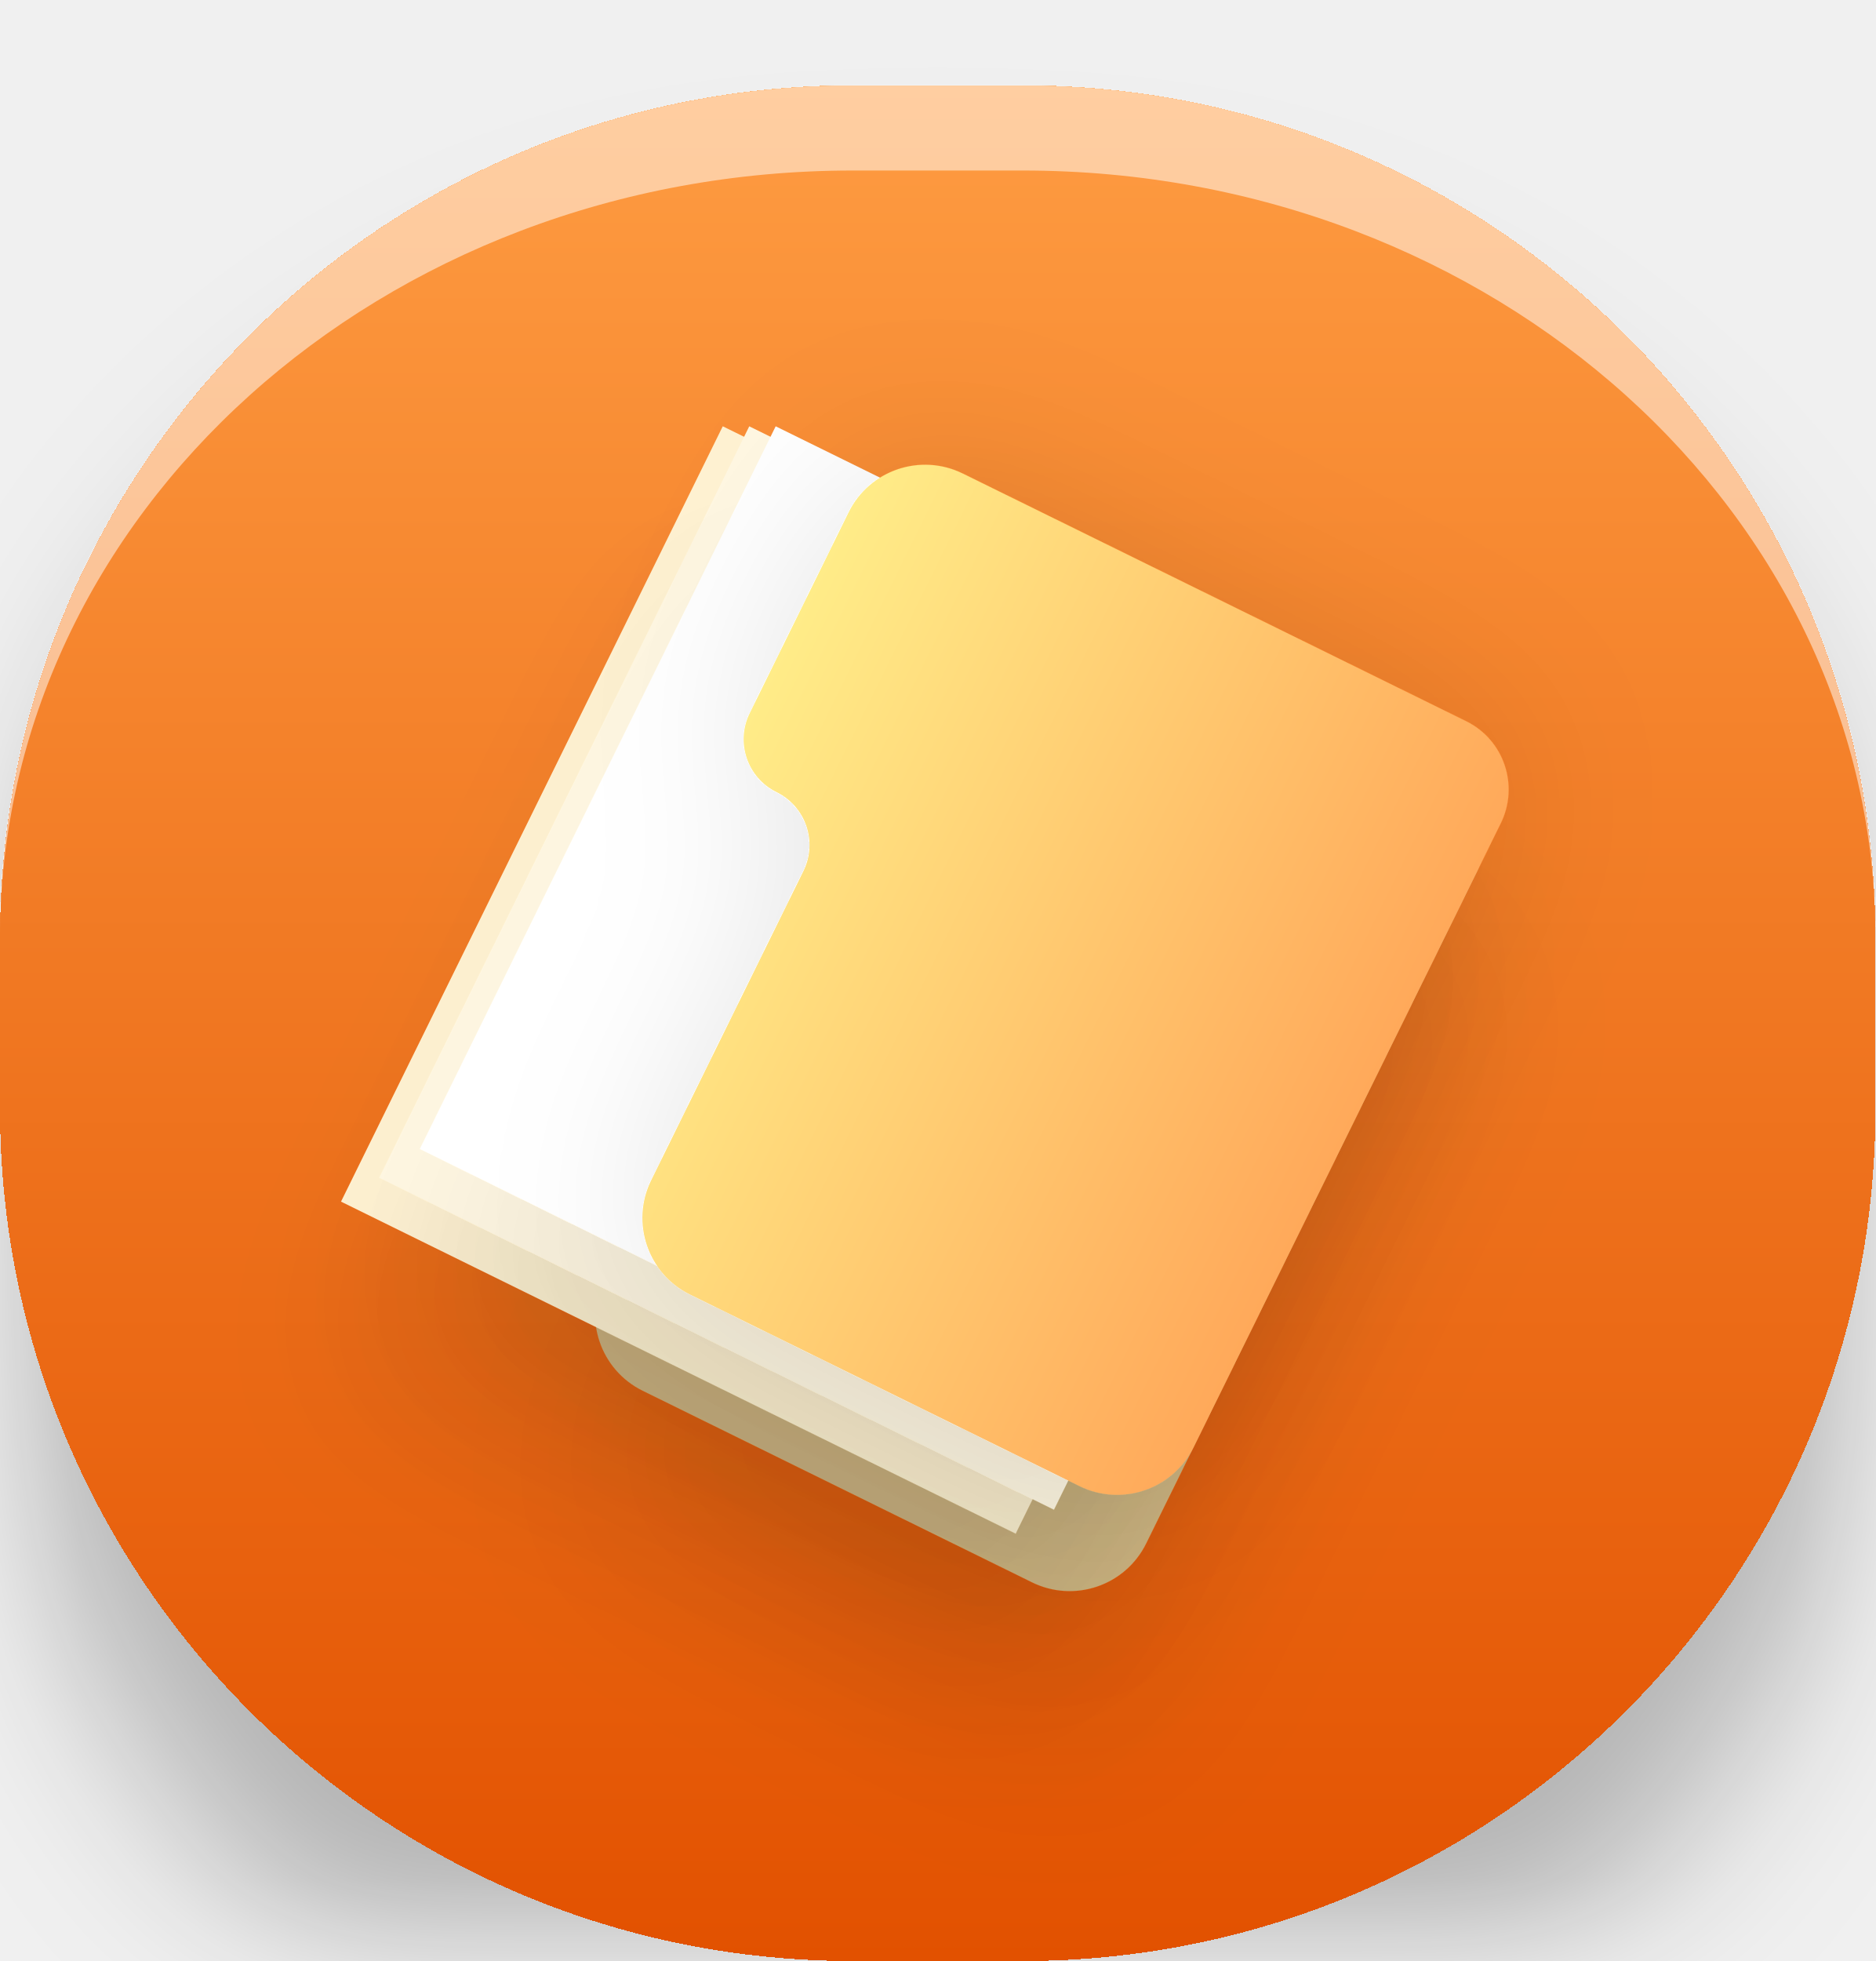
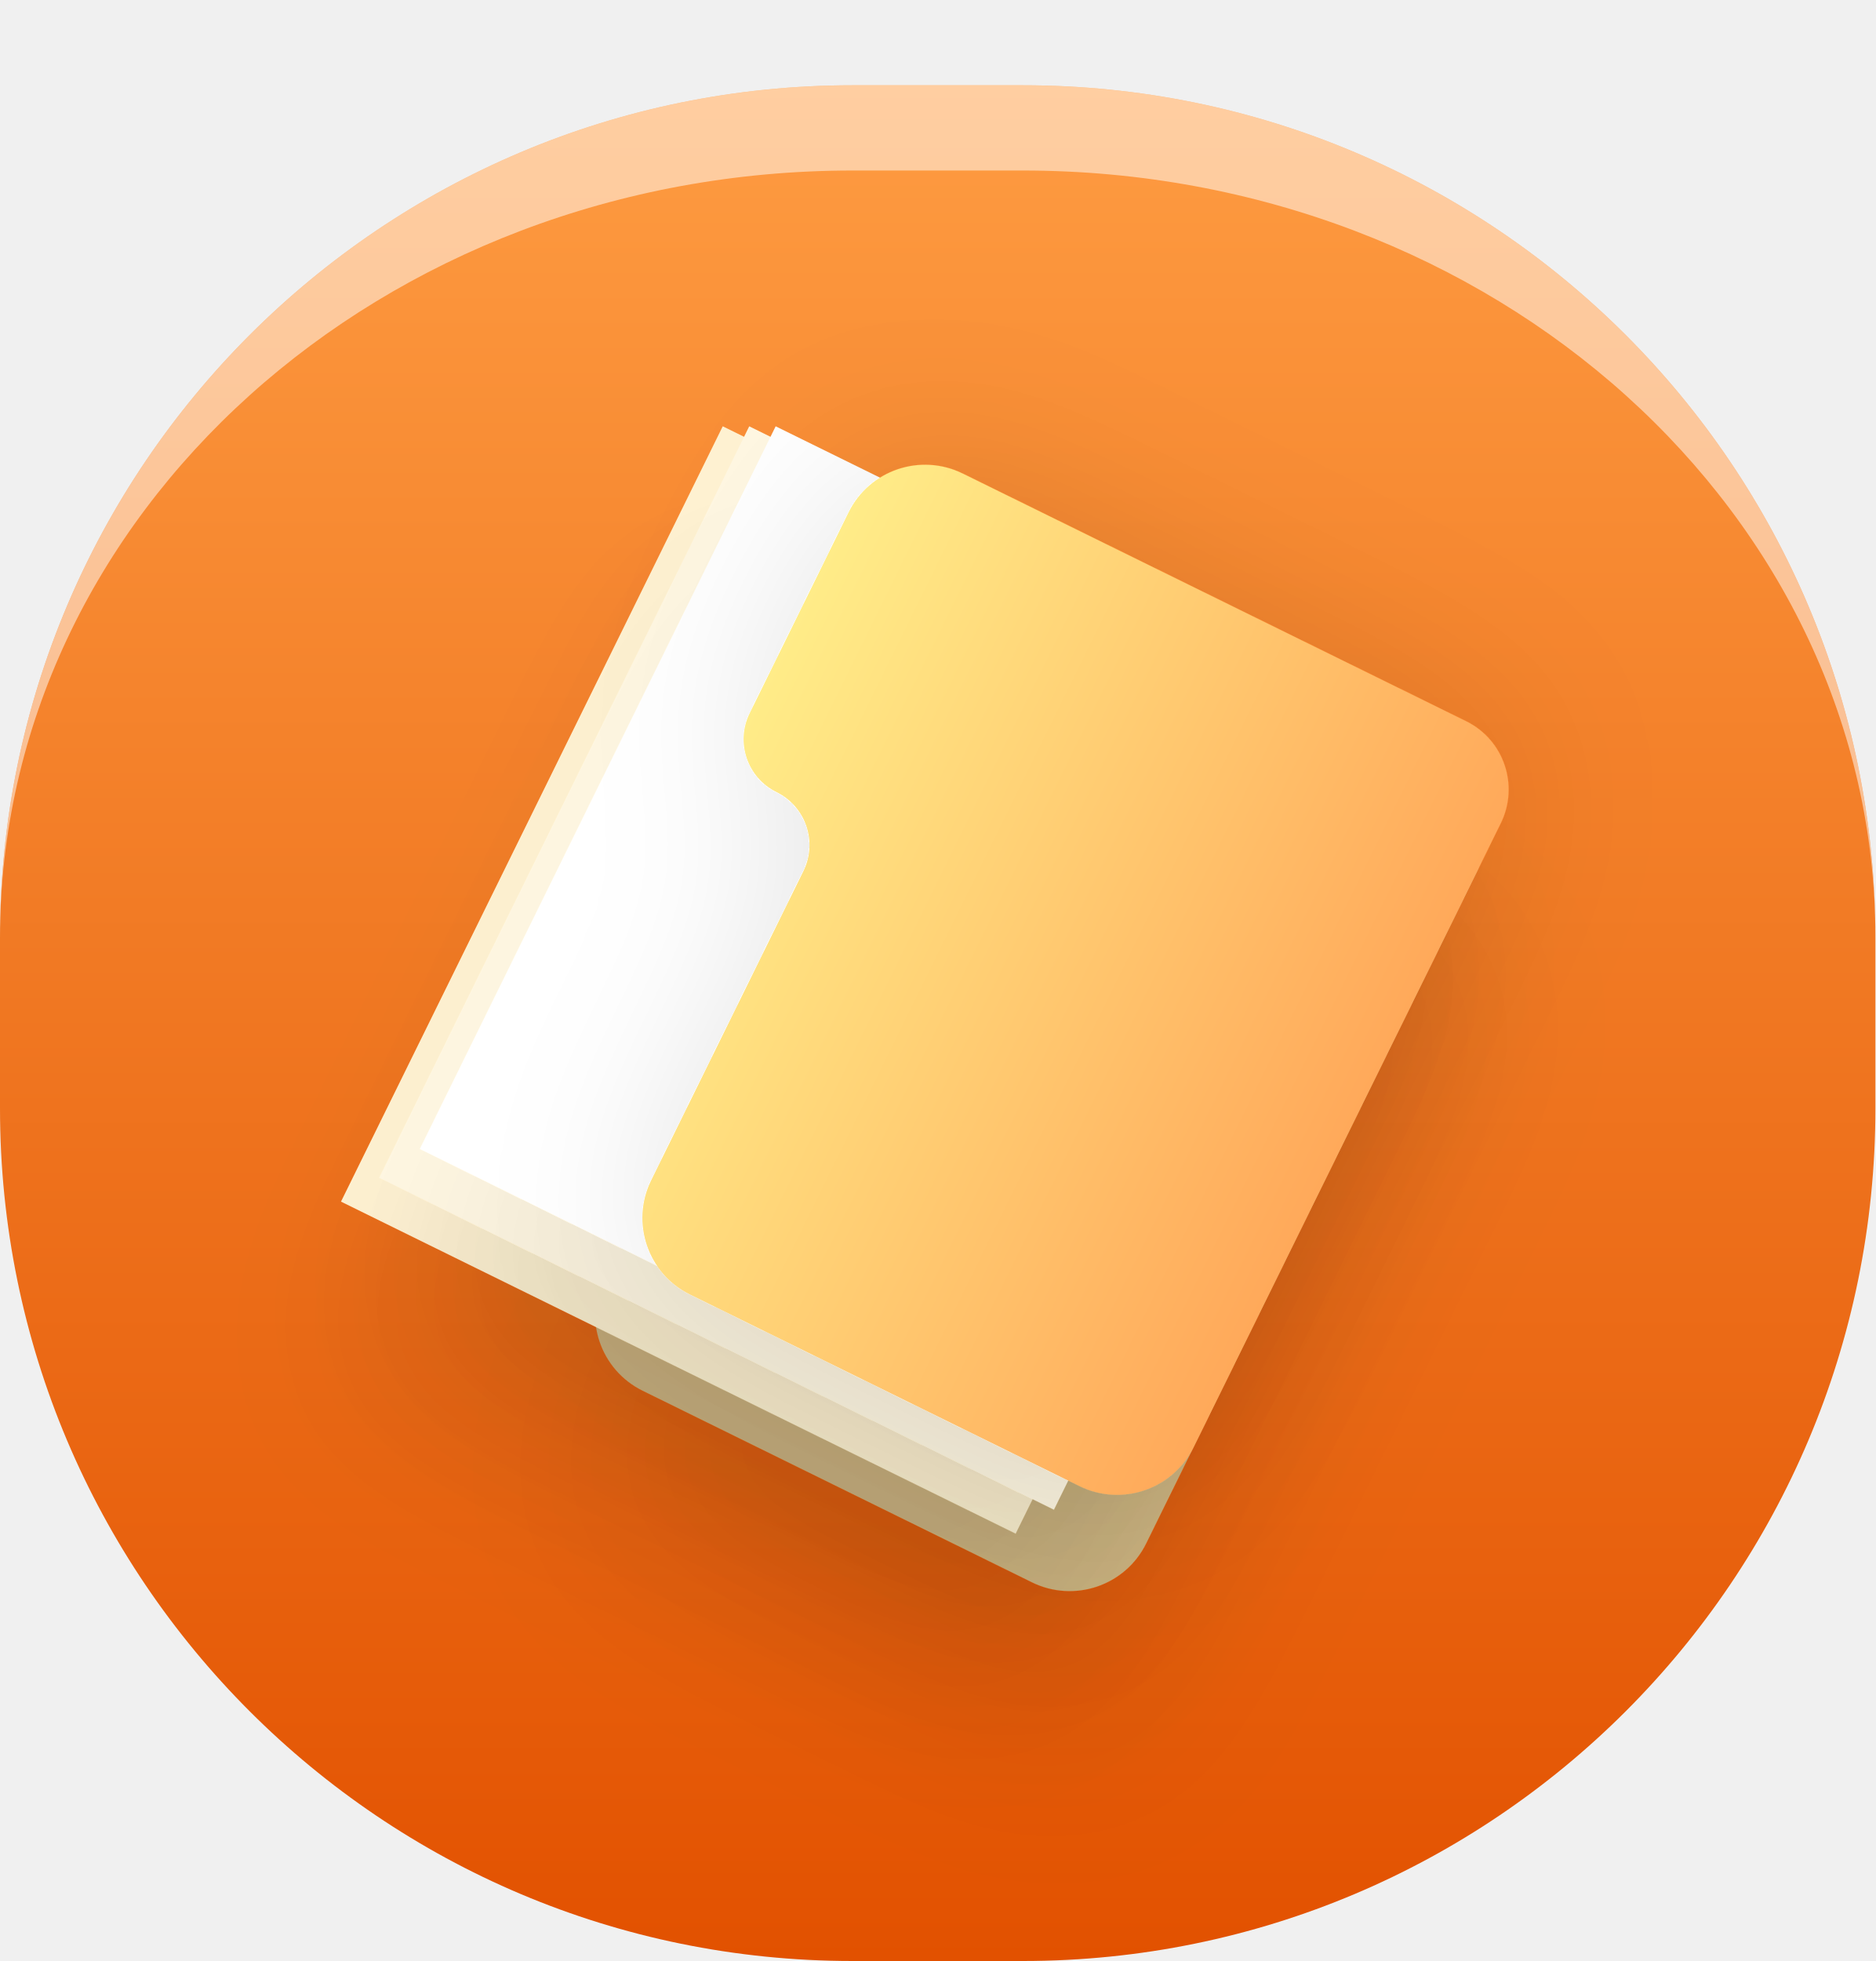
- <svg xmlns="http://www.w3.org/2000/svg" fill="none" viewBox="4 -1.5 44 46">
-   <g filter="url(#filter0_bd_2771_3290)">
-     <mask id="path-1-inside-1_2771_3290" fill="white">
-       <path d="M4 20.5C4 9.454 12.955 0.5 24 0.5L28 0.5C39.046 0.5 48 9.454 48 20.5L48 24.5C48 35.546 39.046 44.5 28 44.5L24 44.5C12.955 44.5 4 35.546 4 24.5V20.5Z" />
-     </mask>
-     <path d="M4 20.5C4 9.454 12.955 0.5 24 0.5L28 0.5C39.046 0.5 48 9.454 48 20.5L48 24.5C48 35.546 39.046 44.5 28 44.5L24 44.5C12.955 44.5 4 35.546 4 24.5V20.5Z" fill="url(#paint0_linear_2771_3290)" shape-rendering="crispEdges" />
-     <path d="M4 20.5C4 8.35 13.85 -1.5 26 -1.5C38.15 -1.5 48 8.35 48 20.5V20.5C48 10.559 39.046 2.5 28 2.5L24 2.5C12.955 2.5 4 10.559 4 20.5V20.5ZM48 44.5L4 44.5L48 44.5ZM4 44.5L4 0.5L4 44.5ZM48 0.5L48 44.5L48 0.5Z" fill="white" fill-opacity="0.5" mask="url(#path-1-inside-1_2771_3290)" />
-     <g filter="url(#filter1_d_2771_3290)">
-       <path fill-rule="evenodd" clip-rule="evenodd" d="M26.034 10.73C25.043 10.243 23.844 10.651 23.356 11.642L21.147 16.127C20.809 16.813 21.091 17.643 21.778 17.98C22.464 18.318 22.746 19.148 22.408 19.834L18.167 28.446C17.679 29.437 18.087 30.636 19.078 31.123L28.212 35.617C29.203 36.105 30.402 35.697 30.89 34.706L38.644 18.959C39.08 18.074 38.716 17.003 37.83 16.567L36.24 15.785C36.233 15.782 36.23 15.773 36.234 15.765C36.237 15.758 36.234 15.749 36.227 15.745L26.034 10.73Z" fill="#D1B883" />
-     </g>
-     <g filter="url(#filter2_d_2771_3290)">
-       <rect width="20.273" height="17.64" transform="matrix(0.441786 -0.89712 0.897289 0.441444 12.0005 26.687)" fill="#FFF2D2" />
-     </g>
-     <g filter="url(#filter3_d_2771_3290)">
-       <rect width="19.647" height="17.64" transform="matrix(0.441786 -0.89712 0.897289 0.441444 12.8984 26.126)" fill="#FFF7E2" />
-     </g>
-     <g filter="url(#filter4_d_2771_3290)">
-       <rect width="18.896" height="17.64" transform="matrix(0.441786 -0.89712 0.897289 0.441444 13.8501 25.4521)" fill="white" />
-     </g>
-     <g filter="url(#filter5_d_2771_3290)">
-       <path fill-rule="evenodd" clip-rule="evenodd" d="M26.587 9.608C25.596 9.12 24.397 9.528 23.909 10.519L21.589 15.23C21.252 15.915 21.534 16.744 22.219 17.081C22.905 17.419 23.187 18.248 22.849 18.933L19.277 26.187C18.789 27.178 19.197 28.377 20.188 28.864L29.324 33.359C30.315 33.847 31.514 33.439 32.002 32.448L39.21 17.81C39.646 16.924 39.282 15.853 38.397 15.418L36.793 14.629C36.793 14.629 36.793 14.629 36.793 14.629C36.793 14.629 36.793 14.629 36.793 14.629L26.587 9.608Z" fill="url(#paint1_linear_2771_3290)" />
-     </g>
+ <svg xmlns="http://www.w3.org/2000/svg" fill="none" viewBox="0 -2 44 46">
+   <mask id="path-1-inside-1_2827_3277" fill="white">
+     <path d="M0 20C0 8.954 8.954 0 20 0L23.999 0C35.045 0 43.999 8.954 43.999 20L43.999 24C43.999 35.046 35.045 44 23.999 44L20 44C8.954 44 0 35.046 0 24L0 20Z" />
+   </mask>
+   <path d="M0 20C0 8.954 8.954 0 20 0L23.999 0C35.045 0 43.999 8.954 43.999 20L43.999 24C43.999 35.046 35.045 44 23.999 44L20 44C8.954 44 0 35.046 0 24L0 20Z" fill="url(#paint0_linear_2827_3277)" />
+   <path d="M0 20C0 7.85 9.85 -2 22 -2C34.15 -2 43.999 7.85 43.999 20V20C43.999 10.059 35.045 2 23.999 2L20 2C8.954 2 0 10.059 0 20L0 20ZM43.999 44L0 44L43.999 44ZM0 44L0 0L0 44ZM43.999 0L43.999 44L43.999 0Z" fill="white" fill-opacity="0.5" mask="url(#path-1-inside-1_2827_3277)" />
+   <g filter="url(#filter0_d_2827_3277)">
+     <path fill-rule="evenodd" clip-rule="evenodd" d="M22.034 10.23C21.043 9.743 19.844 10.151 19.356 11.142L17.147 15.627C16.809 16.313 17.091 17.143 17.777 17.48V17.48C18.463 17.818 18.746 18.648 18.408 19.334L14.167 27.946C13.679 28.937 14.086 30.136 15.078 30.623L24.211 35.117C25.203 35.605 26.402 35.197 26.89 34.206L34.644 18.459C35.08 17.574 34.715 16.503 33.83 16.067L32.24 15.285C32.233 15.282 32.23 15.273 32.233 15.265V15.265C32.237 15.258 32.234 15.249 32.226 15.245L22.034 10.23Z" fill="#D1B883" />
+   </g>
+   <g filter="url(#filter1_d_2827_3277)">
+     <rect width="20.273" height="17.64" transform="matrix(0.441786 -0.89712 0.897289 0.441444 8 26.187)" fill="#FFF2D2" />
+   </g>
+   <g filter="url(#filter2_d_2827_3277)">
+     <rect width="19.647" height="17.64" transform="matrix(0.441786 -0.89712 0.897289 0.441444 8.89771 25.626)" fill="#FFF7E2" />
+   </g>
+   <g filter="url(#filter3_d_2827_3277)">
+     <rect width="18.896" height="17.64" transform="matrix(0.441786 -0.89712 0.897289 0.441444 9.84985 24.9521)" fill="white" />
+   </g>
+   <g filter="url(#filter4_d_2827_3277)">
+     <path fill-rule="evenodd" clip-rule="evenodd" d="M22.586 9.108C21.595 8.62 20.396 9.028 19.908 10.019L17.588 14.73C17.251 15.415 17.533 16.244 18.219 16.581V16.581C18.904 16.919 19.186 17.748 18.849 18.433L15.277 25.687C14.789 26.678 15.196 27.877 16.188 28.364L25.323 32.859C26.314 33.347 27.514 32.939 28.002 31.948L35.21 17.31C35.646 16.424 35.282 15.353 34.396 14.918L32.793 14.129C32.793 14.129 32.793 14.129 32.793 14.129V14.129C32.793 14.129 32.793 14.129 32.792 14.129L22.586 9.108Z" fill="url(#paint1_linear_2827_3277)" />
  </g>
  <defs>
-     <filter id="filter0_bd_2771_3290" x="0" y="-3.5" width="51.999" height="56" filterUnits="userSpaceOnUse" color-interpolation-filters="sRGB">
-       <feFlood flood-opacity="0" result="BackgroundImageFix" />
-       <feGaussianBlur in="BackgroundImageFix" stdDeviation="2" />
-       <feComposite in2="SourceAlpha" operator="in" result="effect1_backgroundBlur_2771_3290" />
-       <feColorMatrix in="SourceAlpha" type="matrix" values="0 0 0 0 0 0 0 0 0 0 0 0 0 0 0 0 0 0 127 0" result="hardAlpha" />
-       <feOffset dy="4" />
-       <feGaussianBlur stdDeviation="2" />
-       <feComposite in2="hardAlpha" operator="out" />
-       <feColorMatrix type="matrix" values="0 0 0 0 0 0 0 0 0 0 0 0 0 0 0 0 0 0 0.25 0" />
-       <feBlend mode="normal" in2="effect1_backgroundBlur_2771_3290" result="effect2_dropShadow_2771_3290" />
-       <feBlend mode="normal" in="SourceGraphic" in2="effect2_dropShadow_2771_3290" result="shape" />
-     </filter>
-     <filter id="filter1_d_2771_3290" x="13.961" y="10.524" width="28.867" height="33.299" filterUnits="userSpaceOnUse" color-interpolation-filters="sRGB">
+     <filter id="filter0_d_2827_3277" x="9.96" y="10.024" width="28.868" height="33.299" filterUnits="userSpaceOnUse" color-interpolation-filters="sRGB">
      <feFlood flood-opacity="0" result="BackgroundImageFix" />
      <feColorMatrix in="SourceAlpha" type="matrix" values="0 0 0 0 0 0 0 0 0 0 0 0 0 0 0 0 0 0 127 0" result="hardAlpha" />
      <feOffset dy="4" />
      <feGaussianBlur stdDeviation="2" />
      <feComposite in2="hardAlpha" operator="out" />
      <feColorMatrix type="matrix" values="0 0 0 0 0 0 0 0 0 0 0 0 0 0 0 0 0 0 0.05 0" />
-       <feBlend mode="normal" in2="BackgroundImageFix" result="effect1_dropShadow_2771_3290" />
-       <feBlend mode="normal" in="SourceGraphic" in2="effect1_dropShadow_2771_3290" result="shape" />
+       <feBlend mode="normal" in2="BackgroundImageFix" result="effect1_dropShadow_2827_3277" />
+       <feBlend mode="normal" in="SourceGraphic" in2="effect1_dropShadow_2827_3277" result="shape" />
    </filter>
-     <filter id="filter2_d_2771_3290" x="8" y="8.5" width="32.785" height="33.975" filterUnits="userSpaceOnUse" color-interpolation-filters="sRGB">
+     <filter id="filter1_d_2827_3277" x="4" y="8" width="32.785" height="33.975" filterUnits="userSpaceOnUse" color-interpolation-filters="sRGB">
      <feFlood flood-opacity="0" result="BackgroundImageFix" />
      <feColorMatrix in="SourceAlpha" type="matrix" values="0 0 0 0 0 0 0 0 0 0 0 0 0 0 0 0 0 0 127 0" result="hardAlpha" />
      <feOffset dy="4" />
      <feGaussianBlur stdDeviation="2" />
      <feComposite in2="hardAlpha" operator="out" />
      <feColorMatrix type="matrix" values="0 0 0 0 0 0 0 0 0 0 0 0 0 0 0 0 0 0 0.05 0" />
-       <feBlend mode="normal" in2="BackgroundImageFix" result="effect1_dropShadow_2771_3290" />
-       <feBlend mode="normal" in="SourceGraphic" in2="effect1_dropShadow_2771_3290" result="shape" />
+       <feBlend mode="normal" in2="BackgroundImageFix" result="effect1_dropShadow_2827_3277" />
+       <feBlend mode="normal" in="SourceGraphic" in2="effect1_dropShadow_2827_3277" result="shape" />
    </filter>
-     <filter id="filter3_d_2771_3290" x="8.898" y="8.5" width="32.508" height="33.413" filterUnits="userSpaceOnUse" color-interpolation-filters="sRGB">
+     <filter id="filter2_d_2827_3277" x="4.898" y="8" width="32.508" height="33.413" filterUnits="userSpaceOnUse" color-interpolation-filters="sRGB">
      <feFlood flood-opacity="0" result="BackgroundImageFix" />
      <feColorMatrix in="SourceAlpha" type="matrix" values="0 0 0 0 0 0 0 0 0 0 0 0 0 0 0 0 0 0 127 0" result="hardAlpha" />
      <feOffset dy="4" />
      <feGaussianBlur stdDeviation="2" />
      <feComposite in2="hardAlpha" operator="out" />
      <feColorMatrix type="matrix" values="0 0 0 0 0 0 0 0 0 0 0 0 0 0 0 0 0 0 0.05 0" />
-       <feBlend mode="normal" in2="BackgroundImageFix" result="effect1_dropShadow_2771_3290" />
-       <feBlend mode="normal" in="SourceGraphic" in2="effect1_dropShadow_2771_3290" result="shape" />
+       <feBlend mode="normal" in2="BackgroundImageFix" result="effect1_dropShadow_2827_3277" />
+       <feBlend mode="normal" in="SourceGraphic" in2="effect1_dropShadow_2827_3277" result="shape" />
    </filter>
-     <filter id="filter4_d_2771_3290" x="9.85" y="8.5" width="32.177" height="32.739" filterUnits="userSpaceOnUse" color-interpolation-filters="sRGB">
+     <filter id="filter3_d_2827_3277" x="5.85" y="8" width="32.177" height="32.739" filterUnits="userSpaceOnUse" color-interpolation-filters="sRGB">
      <feFlood flood-opacity="0" result="BackgroundImageFix" />
      <feColorMatrix in="SourceAlpha" type="matrix" values="0 0 0 0 0 0 0 0 0 0 0 0 0 0 0 0 0 0 127 0" result="hardAlpha" />
      <feOffset dy="4" />
      <feGaussianBlur stdDeviation="2" />
      <feComposite in2="hardAlpha" operator="out" />
      <feColorMatrix type="matrix" values="0 0 0 0 0 0 0 0 0 0 0 0 0 0 0 0 0 0 0.05 0" />
-       <feBlend mode="normal" in2="BackgroundImageFix" result="effect1_dropShadow_2771_3290" />
-       <feBlend mode="normal" in="SourceGraphic" in2="effect1_dropShadow_2771_3290" result="shape" />
+       <feBlend mode="normal" in2="BackgroundImageFix" result="effect1_dropShadow_2827_3277" />
+       <feBlend mode="normal" in="SourceGraphic" in2="effect1_dropShadow_2827_3277" result="shape" />
    </filter>
-     <filter id="filter5_d_2771_3290" x="15.071" y="5.402" width="28.324" height="32.163" filterUnits="userSpaceOnUse" color-interpolation-filters="sRGB">
+     <filter id="filter4_d_2827_3277" x="11.07" y="4.902" width="28.324" height="32.163" filterUnits="userSpaceOnUse" color-interpolation-filters="sRGB">
      <feFlood flood-opacity="0" result="BackgroundImageFix" />
      <feColorMatrix in="SourceAlpha" type="matrix" values="0 0 0 0 0 0 0 0 0 0 0 0 0 0 0 0 0 0 127 0" result="hardAlpha" />
      <feOffset />
      <feGaussianBlur stdDeviation="2" />
      <feComposite in2="hardAlpha" operator="out" />
      <feColorMatrix type="matrix" values="0 0 0 0 0 0 0 0 0 0 0 0 0 0 0 0 0 0 0.1 0" />
-       <feBlend mode="normal" in2="BackgroundImageFix" result="effect1_dropShadow_2771_3290" />
-       <feBlend mode="normal" in="SourceGraphic" in2="effect1_dropShadow_2771_3290" result="shape" />
+       <feBlend mode="normal" in2="BackgroundImageFix" result="effect1_dropShadow_2827_3277" />
+       <feBlend mode="normal" in="SourceGraphic" in2="effect1_dropShadow_2827_3277" result="shape" />
    </filter>
-     <linearGradient id="paint0_linear_2771_3290" x1="26" y1="0.5" x2="26" y2="44.5" gradientUnits="userSpaceOnUse">
+     <linearGradient id="paint0_linear_2827_3277" x1="22" y1="0" x2="22" y2="44" gradientUnits="userSpaceOnUse">
      <stop stop-color="#FE9C42" />
      <stop offset="1" stop-color="#E25100" />
    </linearGradient>
-     <linearGradient id="paint1_linear_2771_3290" x1="20.352" y1="17.742" x2="35.556" y2="25.23" gradientUnits="userSpaceOnUse">
+     <linearGradient id="paint1_linear_2827_3277" x1="16.351" y1="17.242" x2="31.556" y2="24.73" gradientUnits="userSpaceOnUse">
      <stop stop-color="#FFEC88" />
      <stop offset="1" stop-color="#FFA95A" />
    </linearGradient>
  </defs>
</svg>
